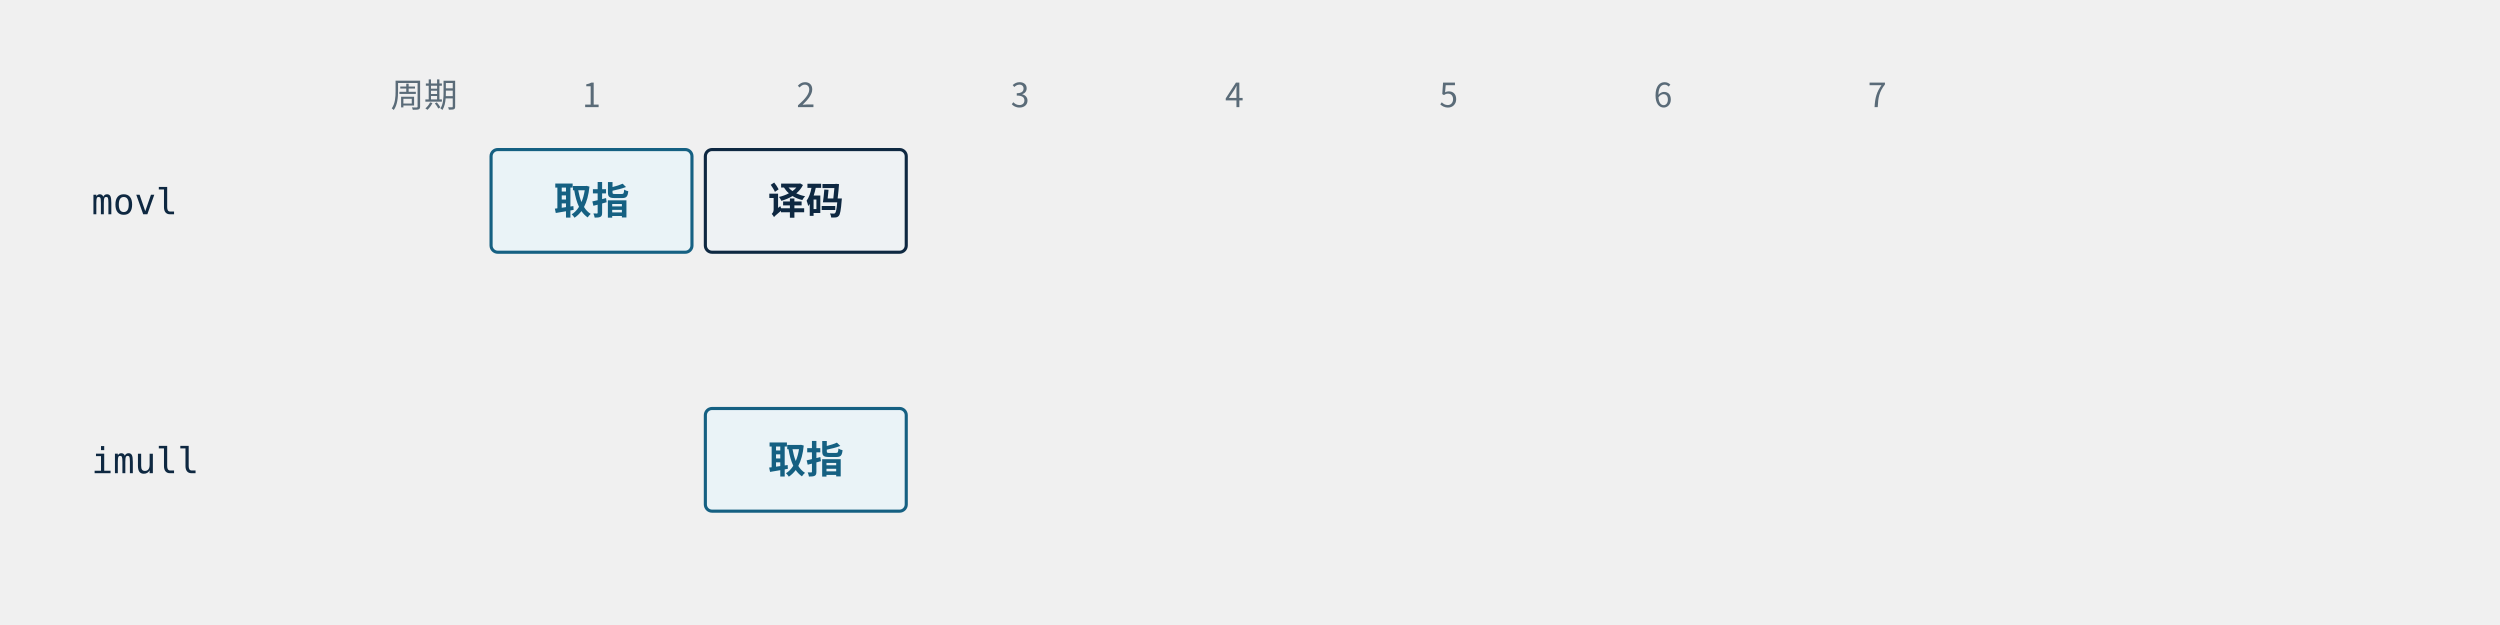
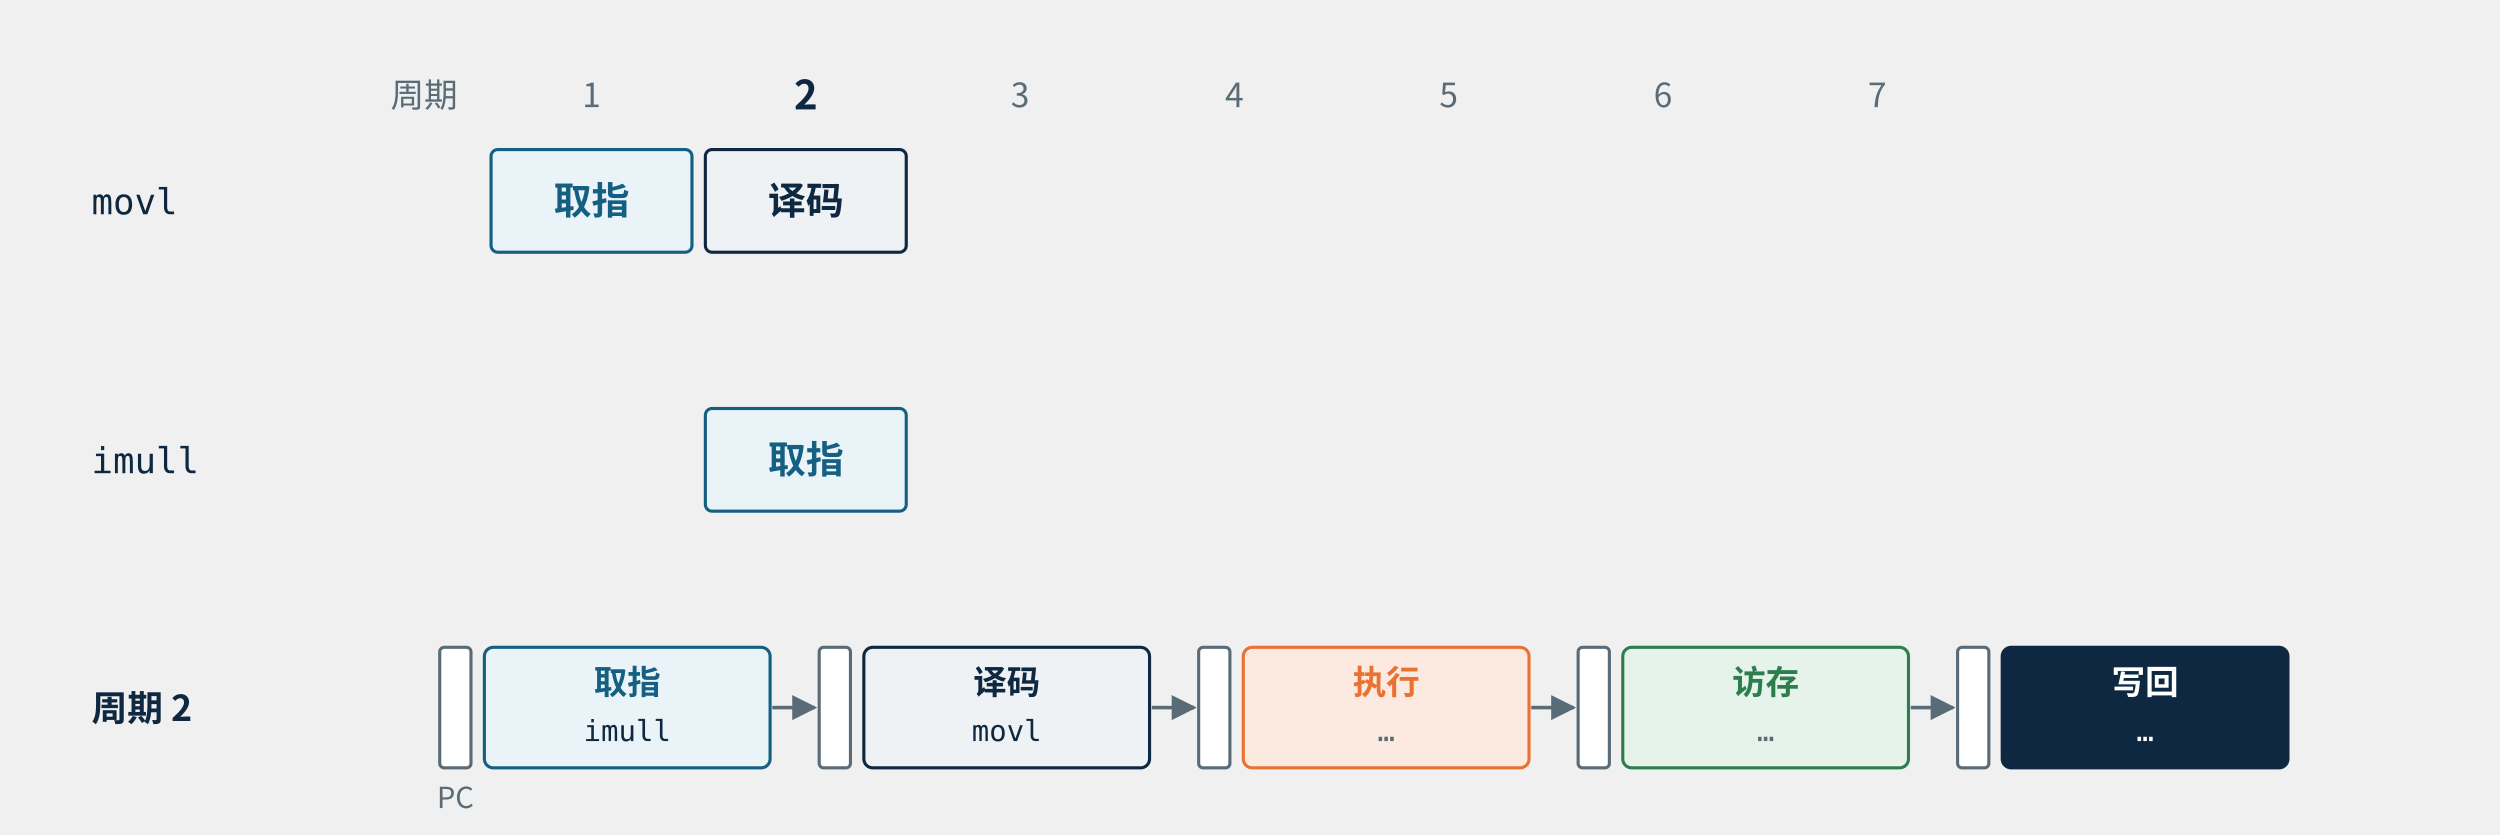
- <svg xmlns="http://www.w3.org/2000/svg" viewBox="-17 0 1120 280" width="1120" height="280">
+ <svg xmlns="http://www.w3.org/2000/svg" viewBox="-17 0 1120 374" width="1120" height="374">
  <defs>
    <marker id="ah-156082" viewBox="0 0 10 10" refX="9" refY="5" markerWidth="7" markerHeight="7" orient="auto-start-reverse">
      <path d="M0,0 L10,5 L0,10 z" fill="#156082" />
    </marker>
    <marker id="ah-e97132" viewBox="0 0 10 10" refX="9" refY="5" markerWidth="7" markerHeight="7" orient="auto-start-reverse">
      <path d="M0,0 L10,5 L0,10 z" fill="#e97132" />
    </marker>
    <marker id="ah-0e2841" viewBox="0 0 10 10" refX="9" refY="5" markerWidth="7" markerHeight="7" orient="auto-start-reverse">
      <path d="M0,0 L10,5 L0,10 z" fill="#0e2841" />
    </marker>
    <marker id="ah-2e7d4f" viewBox="0 0 10 10" refX="9" refY="5" markerWidth="7" markerHeight="7" orient="auto-start-reverse">
      <path d="M0,0 L10,5 L0,10 z" fill="#2e7d4f" />
    </marker>
    <marker id="ah-c0392b" viewBox="0 0 10 10" refX="9" refY="5" markerWidth="7" markerHeight="7" orient="auto-start-reverse">
      <path d="M0,0 L10,5 L0,10 z" fill="#c0392b" />
    </marker>
    <marker id="ah-5a6b78" viewBox="0 0 10 10" refX="9" refY="5" markerWidth="7" markerHeight="7" orient="auto-start-reverse">
      <path d="M0,0 L10,5 L0,10 z" fill="#5a6b78" />
    </marker>
    <marker id="ah-9fb5c3" viewBox="0 0 10 10" refX="9" refY="5" markerWidth="7" markerHeight="7" orient="auto-start-reverse">
      <path d="M0,0 L10,5 L0,10 z" fill="#9fb5c3" />
    </marker>
  </defs>
  <text x="188.0" y="48.0" font-family="PingFang SC, Noto Sans CJK SC, Source Han Sans SC, sans-serif" font-size="15" font-weight="normal" fill="#5a6b78" text-anchor="end">周期</text>
  <text x="248.0" y="48.0" font-family="PingFang SC, Noto Sans CJK SC, Source Han Sans SC, sans-serif" font-size="15" font-weight="normal" fill="#5a6b78" text-anchor="middle">1</text>
-   <text x="344.0" y="48.0" font-family="PingFang SC, Noto Sans CJK SC, Source Han Sans SC, sans-serif" font-size="15" font-weight="normal" fill="#5a6b78" text-anchor="middle">2</text>
+   <text x="344.0" y="49.0" font-family="PingFang SC, Noto Sans CJK SC, Source Han Sans SC, sans-serif" font-size="18" font-weight="bold" fill="#0e2841" text-anchor="middle">2</text>
  <text x="440.0" y="48.0" font-family="PingFang SC, Noto Sans CJK SC, Source Han Sans SC, sans-serif" font-size="15" font-weight="normal" fill="#5a6b78" text-anchor="middle">3</text>
  <text x="536.0" y="48.0" font-family="PingFang SC, Noto Sans CJK SC, Source Han Sans SC, sans-serif" font-size="15" font-weight="normal" fill="#5a6b78" text-anchor="middle">4</text>
  <text x="632.0" y="48.0" font-family="PingFang SC, Noto Sans CJK SC, Source Han Sans SC, sans-serif" font-size="15" font-weight="normal" fill="#5a6b78" text-anchor="middle">5</text>
  <text x="728.0" y="48.0" font-family="PingFang SC, Noto Sans CJK SC, Source Han Sans SC, sans-serif" font-size="15" font-weight="normal" fill="#5a6b78" text-anchor="middle">6</text>
  <text x="824.0" y="48.0" font-family="PingFang SC, Noto Sans CJK SC, Source Han Sans SC, sans-serif" font-size="15" font-weight="normal" fill="#5a6b78" text-anchor="middle">7</text>
  <text x="24.0" y="96.0" font-family="SFMono-Regular, Menlo, DejaVu Sans Mono, Consolas, monospace" font-size="16" font-weight="normal" fill="#0e2841" text-anchor="start">movl</text>
  <rect x="203.0" y="67.0" width="90.0" height="46.0" rx="3" fill="#eaf3f7" stroke="#156082" stroke-width="1.4" />
  <text x="248.0" y="96.0" font-family="PingFang SC, Noto Sans CJK SC, Source Han Sans SC, sans-serif" font-size="17" font-weight="bold" fill="#156082" text-anchor="middle">取指</text>
  <rect x="299.0" y="67.0" width="90.0" height="46.0" rx="3" fill="#eef2f4" stroke="#0e2841" stroke-width="1.4" />
  <text x="344.0" y="96.0" font-family="PingFang SC, Noto Sans CJK SC, Source Han Sans SC, sans-serif" font-size="17" font-weight="bold" fill="#0e2841" text-anchor="middle">译码</text>
  <text x="24.0" y="212.0" font-family="SFMono-Regular, Menlo, DejaVu Sans Mono, Consolas, monospace" font-size="16" font-weight="normal" fill="#0e2841" text-anchor="start">imull</text>
  <rect x="299.0" y="183.0" width="90.0" height="46.0" rx="3" fill="#eaf3f7" stroke="#156082" stroke-width="1.4" />
  <text x="344.0" y="212.0" font-family="PingFang SC, Noto Sans CJK SC, Source Han Sans SC, sans-serif" font-size="17" font-weight="bold" fill="#156082" text-anchor="middle">取指</text>
+   <text x="24.0" y="323.0" font-family="PingFang SC, Noto Sans CJK SC, Source Han Sans SC, sans-serif" font-size="16" font-weight="bold" fill="#0e2841" text-anchor="start">周期 2</text>
+   <rect x="180.0" y="290.0" width="14.0" height="54.0" rx="2" fill="#ffffff" stroke="#5a6b78" stroke-width="1.4" />
+   <rect x="200.0" y="290.0" width="128.0" height="54.0" rx="4" fill="#eaf3f7" stroke="#156082" stroke-width="1.4" />
+   <text x="264.0" y="311.0" font-family="PingFang SC, Noto Sans CJK SC, Source Han Sans SC, sans-serif" font-size="15" font-weight="bold" fill="#156082" text-anchor="middle">取指</text>
+   <text x="264.0" y="332.0" font-family="SFMono-Regular, Menlo, DejaVu Sans Mono, Consolas, monospace" font-size="13" font-weight="normal" fill="#0e2841" text-anchor="middle">imull</text>
+   <line x1="329.0" y1="317.0" x2="348.0" y2="317.0" stroke="#5a6b78" stroke-width="1.6" marker-end="url(#ah-5a6b78)" />
+   <rect x="350.0" y="290.0" width="14.0" height="54.0" rx="2" fill="#ffffff" stroke="#5a6b78" stroke-width="1.4" />
+   <rect x="370.0" y="290.0" width="128.0" height="54.0" rx="4" fill="#eef2f4" stroke="#0e2841" stroke-width="1.4" />
+   <text x="434.0" y="311.0" font-family="PingFang SC, Noto Sans CJK SC, Source Han Sans SC, sans-serif" font-size="15" font-weight="bold" fill="#0e2841" text-anchor="middle">译码</text>
+   <text x="434.0" y="332.0" font-family="SFMono-Regular, Menlo, DejaVu Sans Mono, Consolas, monospace" font-size="13" font-weight="normal" fill="#0e2841" text-anchor="middle">movl</text>
+   <line x1="499.0" y1="317.0" x2="518.0" y2="317.0" stroke="#5a6b78" stroke-width="1.6" marker-end="url(#ah-5a6b78)" />
+   <rect x="520.0" y="290.0" width="14.0" height="54.0" rx="2" fill="#ffffff" stroke="#5a6b78" stroke-width="1.4" />
+   <rect x="540.0" y="290.0" width="128.0" height="54.0" rx="4" fill="#fce9df" stroke="#e97132" stroke-width="1.4" />
+   <text x="604.0" y="311.0" font-family="PingFang SC, Noto Sans CJK SC, Source Han Sans SC, sans-serif" font-size="15" font-weight="bold" fill="#e97132" text-anchor="middle">执行</text>
+   <text x="604.0" y="332.0" font-family="SFMono-Regular, Menlo, DejaVu Sans Mono, Consolas, monospace" font-size="13" font-weight="normal" fill="#5a6b78" text-anchor="middle">…</text>
+   <line x1="669.0" y1="317.0" x2="688.0" y2="317.0" stroke="#5a6b78" stroke-width="1.6" marker-end="url(#ah-5a6b78)" />
+   <rect x="690.0" y="290.0" width="14.0" height="54.0" rx="2" fill="#ffffff" stroke="#5a6b78" stroke-width="1.4" />
+   <rect x="710.0" y="290.0" width="128.0" height="54.0" rx="4" fill="#e5f3ea" stroke="#2e7d4f" stroke-width="1.4" />
+   <text x="774.0" y="311.0" font-family="PingFang SC, Noto Sans CJK SC, Source Han Sans SC, sans-serif" font-size="15" font-weight="bold" fill="#2e7d4f" text-anchor="middle">访存</text>
+   <text x="774.0" y="332.0" font-family="SFMono-Regular, Menlo, DejaVu Sans Mono, Consolas, monospace" font-size="13" font-weight="normal" fill="#5a6b78" text-anchor="middle">…</text>
+   <line x1="839.0" y1="317.0" x2="858.0" y2="317.0" stroke="#5a6b78" stroke-width="1.6" marker-end="url(#ah-5a6b78)" />
+   <rect x="860.0" y="290.0" width="14.0" height="54.0" rx="2" fill="#ffffff" stroke="#5a6b78" stroke-width="1.4" />
+   <rect x="880.0" y="290.0" width="128.0" height="54.0" rx="4" fill="#0e2841" stroke="#0e2841" stroke-width="1.4" />
+   <text x="944.0" y="311.0" font-family="PingFang SC, Noto Sans CJK SC, Source Han Sans SC, sans-serif" font-size="15" font-weight="bold" fill="#ffffff" text-anchor="middle">写回</text>
+   <text x="944.0" y="332.0" font-family="SFMono-Regular, Menlo, DejaVu Sans Mono, Consolas, monospace" font-size="13" font-weight="normal" fill="#ffffff" text-anchor="middle">…</text>
+   <text x="187.0" y="362.0" font-family="PingFang SC, Noto Sans CJK SC, Source Han Sans SC, sans-serif" font-size="13" font-weight="normal" fill="#5a6b78" text-anchor="middle">PC</text>
</svg>
